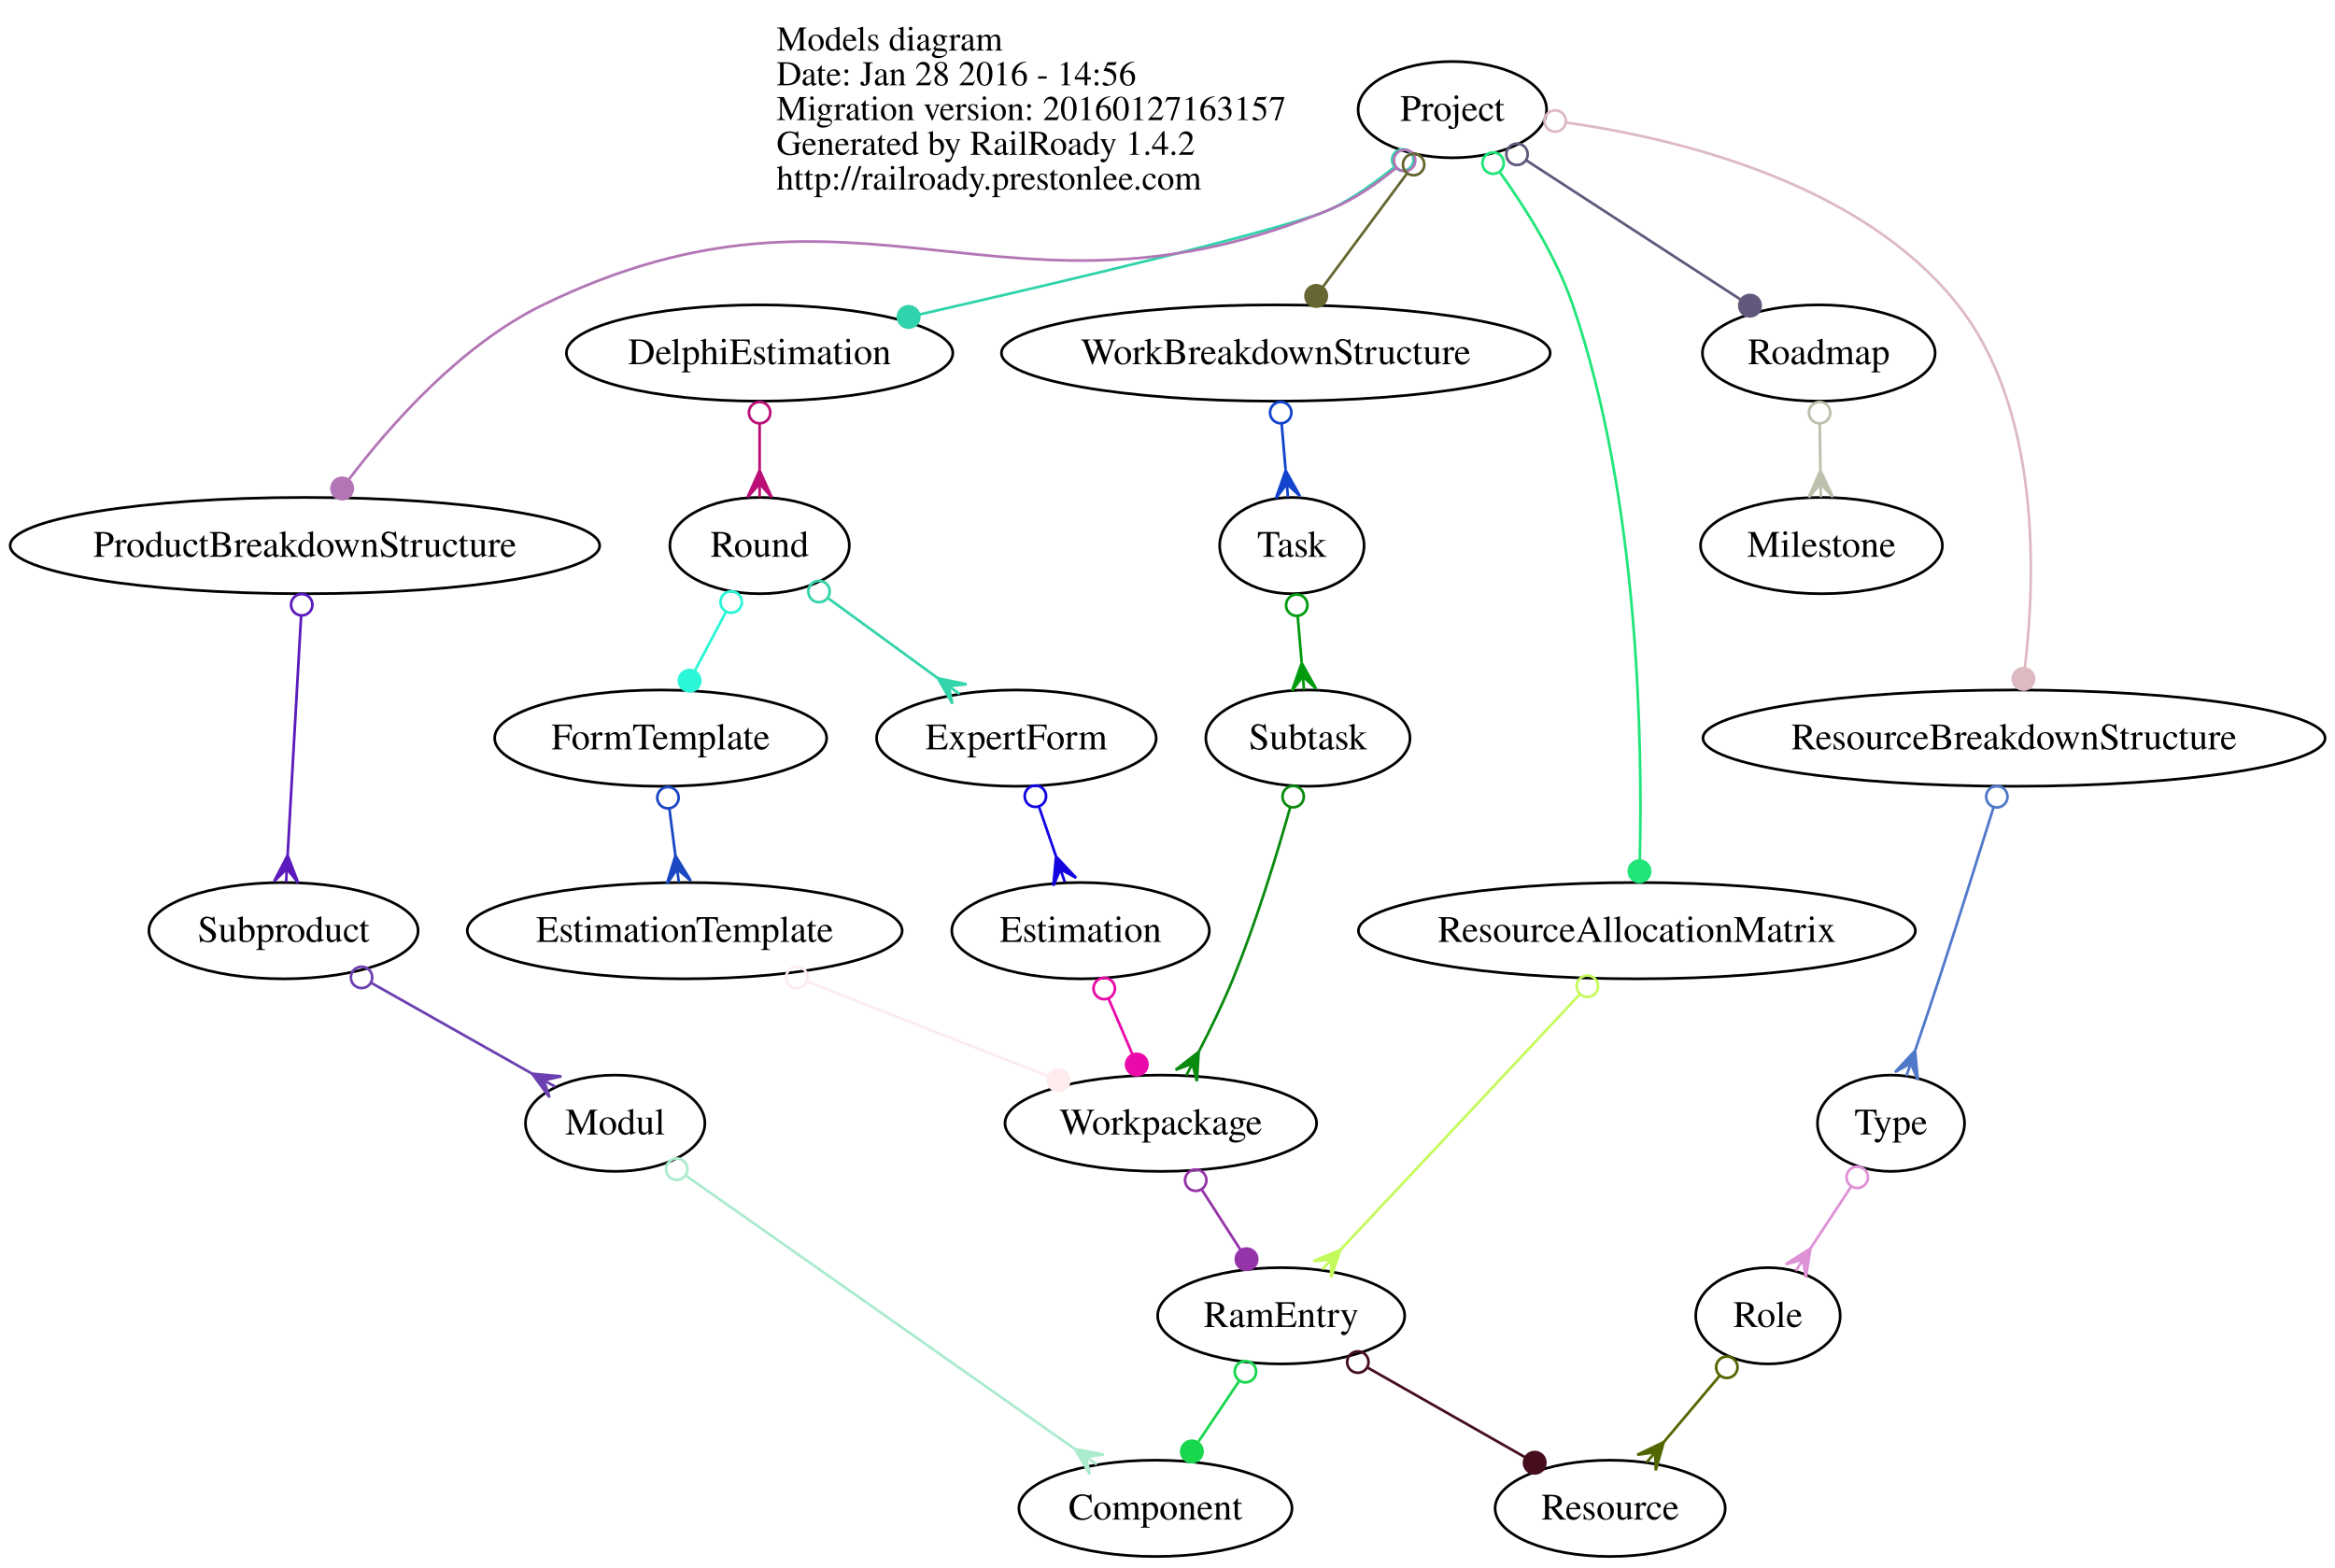
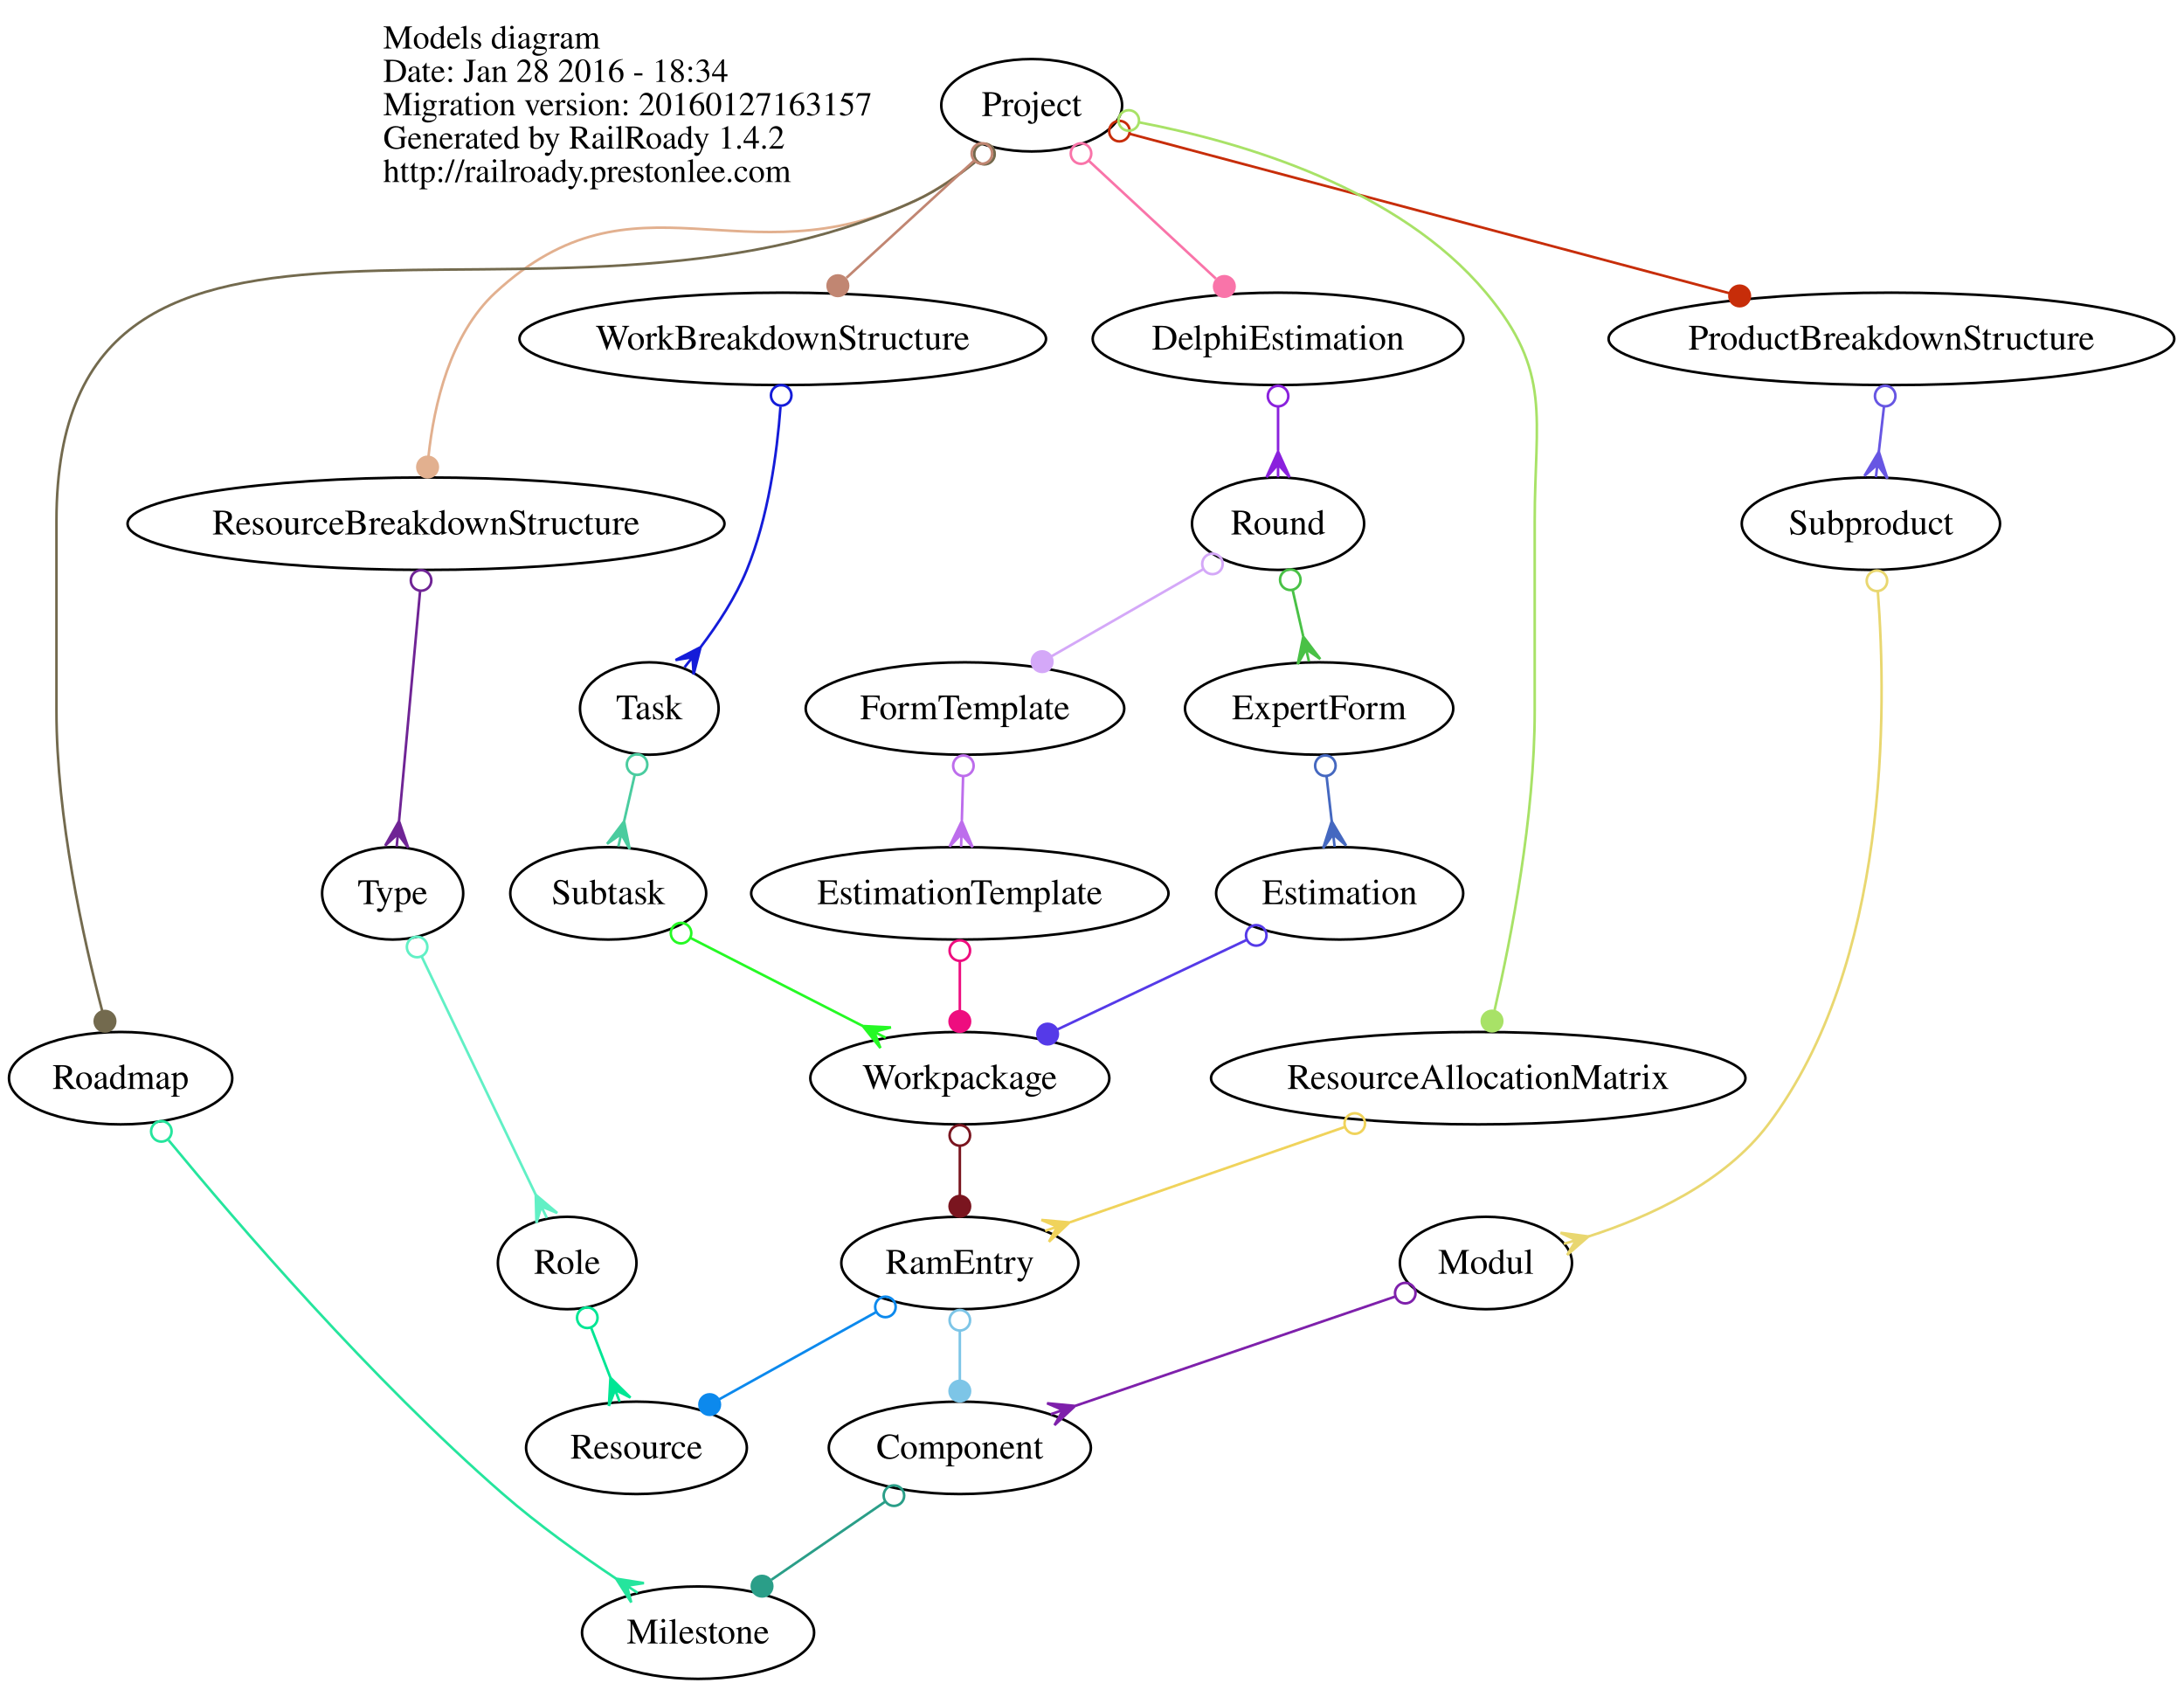
- <svg xmlns="http://www.w3.org/2000/svg" width="873pt" height="586pt" viewBox="0.00 0.00 873.00 586.00">
-   <g id="graph0" class="graph" transform="scale(1 1) rotate(0) translate(4 582)">
-     <polygon fill="none" stroke="none" points="-4,4 -4,-582 869,-582 869,4 -4,4" />
+ <svg xmlns="http://www.w3.org/2000/svg" width="851pt" height="658pt" viewBox="0.00 0.00 851.00 658.00">
+   <g id="graph0" class="graph" transform="scale(1 1) rotate(0) translate(4 654)">
+     <polygon fill="none" stroke="none" points="-4,4 -4,-654 847,-654 847,4 -4,4" />
    <g id="node1" class="node">
-       <text text-anchor="start" x="286.312" y="-563.1" font-family="Times,serif" font-size="13.00">Models diagram</text>
-       <text text-anchor="start" x="286.312" y="-550.1" font-family="Times,serif" font-size="13.00">Date: Jan 28 2016 - 14:56</text>
-       <text text-anchor="start" x="286.312" y="-537.1" font-family="Times,serif" font-size="13.00">Migration version: 20160127163157</text>
-       <text text-anchor="start" x="286.312" y="-524.1" font-family="Times,serif" font-size="13.00">Generated by RailRoady 1.4.2</text>
-       <text text-anchor="start" x="286.312" y="-511.1" font-family="Times,serif" font-size="13.00">http://railroady.prestonlee.com</text>
+       <text text-anchor="start" x="145.312" y="-635.1" font-family="Times,serif" font-size="13.00">Models diagram</text>
+       <text text-anchor="start" x="145.312" y="-622.1" font-family="Times,serif" font-size="13.00">Date: Jan 28 2016 - 18:34</text>
+       <text text-anchor="start" x="145.312" y="-609.1" font-family="Times,serif" font-size="13.00">Migration version: 20160127163157</text>
+       <text text-anchor="start" x="145.312" y="-596.1" font-family="Times,serif" font-size="13.00">Generated by RailRoady 1.4.2</text>
+       <text text-anchor="start" x="145.312" y="-583.1" font-family="Times,serif" font-size="13.00">http://railroady.prestonlee.com</text>
    </g>
    <g id="node2" class="node">
-       <ellipse fill="none" stroke="black" cx="428" cy="-18" rx="51.063" ry="18" />
-       <text text-anchor="middle" x="428" y="-13.8" font-family="Times,serif" font-size="14.00">Component</text>
+       <ellipse fill="none" stroke="black" cx="370" cy="-90" rx="51.063" ry="18" />
+       <text text-anchor="middle" x="370" y="-85.8" font-family="Times,serif" font-size="14.00">Component</text>
+     </g>
+     <g id="node8" class="node">
+       <ellipse fill="none" stroke="black" cx="268" cy="-18" rx="45.215" ry="18" />
+       <text text-anchor="middle" x="268" y="-13.8" font-family="Times,serif" font-size="14.00">Milestone</text>
+     </g>
+     <g id="edge1" class="edge">
+       <path fill="none" stroke="#2a9e88" d="M340.873,-69.011C326.977,-59.475 310.409,-48.104 296.583,-38.616" />
+       <ellipse fill="none" stroke="#2a9e88" cx="344.318" cy="-71.375" rx="4" ry="4" />
+       <ellipse fill="#2a9e88" stroke="#2a9e88" cx="292.931" cy="-36.109" rx="4" ry="4" />
    </g>
    <g id="node3" class="node">
-       <ellipse fill="none" stroke="black" cx="280" cy="-450" rx="72.242" ry="18" />
-       <text text-anchor="middle" x="280" y="-445.8" font-family="Times,serif" font-size="14.00">DelphiEstimation</text>
+       <ellipse fill="none" stroke="black" cx="494" cy="-522" rx="72.242" ry="18" />
+       <text text-anchor="middle" x="494" y="-517.8" font-family="Times,serif" font-size="14.00">DelphiEstimation</text>
    </g>
    <g id="node18" class="node">
-       <ellipse fill="none" stroke="black" cx="280" cy="-378" rx="33.538" ry="18" />
-       <text text-anchor="middle" x="280" y="-373.8" font-family="Times,serif" font-size="14.00">Round</text>
-     </g>
-     <g id="edge1" class="edge">
-       <path fill="none" stroke="#bb0f77" d="M280,-423.64C280,-418.063 280,-412.132 280,-406.476" />
-       <ellipse fill="none" stroke="#bb0f77" cx="280" cy="-427.697" rx="4" ry="4" />
-       <polygon fill="#bb0f77" stroke="#bb0f77" points="280,-406.104 284.5,-396.104 280,-401.104 280,-396.104 280,-396.104 280,-396.104 280,-401.104 275.5,-396.104 280,-406.104 280,-406.104" />
+       <ellipse fill="none" stroke="black" cx="494" cy="-450" rx="33.538" ry="18" />
+       <text text-anchor="middle" x="494" y="-445.8" font-family="Times,serif" font-size="14.00">Round</text>
+     </g>
+     <g id="edge2" class="edge">
+       <path fill="none" stroke="#8a21dd" d="M494,-495.64C494,-490.063 494,-484.132 494,-478.476" />
+       <ellipse fill="none" stroke="#8a21dd" cx="494" cy="-499.697" rx="4" ry="4" />
+       <polygon fill="#8a21dd" stroke="#8a21dd" points="494,-478.104 498.5,-468.104 494,-473.104 494,-468.104 494,-468.104 494,-468.104 494,-473.104 489.5,-468.104 494,-478.104 494,-478.104" />
    </g>
    <g id="node4" class="node">
-       <ellipse fill="none" stroke="black" cx="400" cy="-234" rx="48.139" ry="18" />
-       <text text-anchor="middle" x="400" y="-229.8" font-family="Times,serif" font-size="14.00">Estimation</text>
+       <ellipse fill="none" stroke="black" cx="518" cy="-306" rx="48.139" ry="18" />
+       <text text-anchor="middle" x="518" y="-301.8" font-family="Times,serif" font-size="14.00">Estimation</text>
    </g>
    <g id="node24" class="node">
-       <ellipse fill="none" stroke="black" cx="430" cy="-162" rx="58.256" ry="18" />
-       <text text-anchor="middle" x="430" y="-157.8" font-family="Times,serif" font-size="14.00">Workpackage</text>
-     </g>
-     <g id="edge2" class="edge">
-       <path fill="none" stroke="#e90aa9" d="M410.48,-208.548C413.352,-201.846 416.468,-194.575 419.35,-187.851" />
-       <ellipse fill="none" stroke="#e90aa9" cx="408.838" cy="-212.378" rx="4" ry="4" />
-       <ellipse fill="#e90aa9" stroke="#e90aa9" cx="421.021" cy="-183.952" rx="4" ry="4" />
+       <ellipse fill="none" stroke="black" cx="370" cy="-234" rx="58.256" ry="18" />
+       <text text-anchor="middle" x="370" y="-229.8" font-family="Times,serif" font-size="14.00">Workpackage</text>
+     </g>
+     <g id="edge3" class="edge">
+       <path fill="none" stroke="#553ae8" d="M481.658,-287.811C459.303,-277.238 430.698,-263.708 408.037,-252.991" />
+       <ellipse fill="none" stroke="#553ae8" cx="485.497" cy="-289.627" rx="4" ry="4" />
+       <ellipse fill="#553ae8" stroke="#553ae8" cx="404.214" cy="-251.182" rx="4" ry="4" />
    </g>
    <g id="node5" class="node">
-       <ellipse fill="none" stroke="black" cx="252" cy="-234" rx="81.3" ry="18" />
-       <text text-anchor="middle" x="252" y="-229.8" font-family="Times,serif" font-size="14.00">EstimationTemplate</text>
-     </g>
-     <g id="edge3" class="edge">
-       <path fill="none" stroke="#fdeced" d="M297.73,-215.016C325.472,-204.107 360.627,-190.281 387.721,-179.627" />
-       <ellipse fill="none" stroke="#fdeced" cx="293.908" cy="-216.519" rx="4" ry="4" />
-       <ellipse fill="#fdeced" stroke="#fdeced" cx="391.771" cy="-178.034" rx="4" ry="4" />
+       <ellipse fill="none" stroke="black" cx="370" cy="-306" rx="81.3" ry="18" />
+       <text text-anchor="middle" x="370" y="-301.8" font-family="Times,serif" font-size="14.00">EstimationTemplate</text>
+     </g>
+     <g id="edge4" class="edge">
+       <path fill="none" stroke="#ee0d7f" d="M370,-279.64C370,-273.348 370,-266.605 370,-260.316" />
+       <ellipse fill="none" stroke="#ee0d7f" cx="370" cy="-283.697" rx="4" ry="4" />
+       <ellipse fill="#ee0d7f" stroke="#ee0d7f" cx="370" cy="-256.104" rx="4" ry="4" />
    </g>
    <g id="node6" class="node">
-       <ellipse fill="none" stroke="black" cx="376" cy="-306" rx="52.266" ry="18" />
-       <text text-anchor="middle" x="376" y="-301.8" font-family="Times,serif" font-size="14.00">ExpertForm</text>
-     </g>
-     <g id="edge4" class="edge">
-       <path fill="none" stroke="#1205df" d="M384.48,-280.267C386.512,-274.34 388.692,-267.981 390.757,-261.959" />
-       <ellipse fill="none" stroke="#1205df" cx="383.107" cy="-284.271" rx="4" ry="4" />
-       <polygon fill="#1205df" stroke="#1205df" points="390.834,-261.735 398.334,-253.735 392.455,-257.005 394.077,-252.275 394.077,-252.275 394.077,-252.275 392.455,-257.005 389.82,-250.816 390.834,-261.735 390.834,-261.735" />
+       <ellipse fill="none" stroke="black" cx="510" cy="-378" rx="52.266" ry="18" />
+       <text text-anchor="middle" x="510" y="-373.8" font-family="Times,serif" font-size="14.00">ExpertForm</text>
+     </g>
+     <g id="edge5" class="edge">
+       <path fill="none" stroke="#4568c0" d="M512.898,-351.64C513.552,-345.92 514.248,-339.828 514.91,-334.042" />
+       <ellipse fill="none" stroke="#4568c0" cx="512.432" cy="-355.722" rx="4" ry="4" />
+       <polygon fill="#4568c0" stroke="#4568c0" points="514.91,-334.04 520.516,-324.615 515.477,-329.072 516.045,-324.104 516.045,-324.104 516.045,-324.104 515.477,-329.072 511.574,-323.593 514.91,-334.04 514.91,-334.04" />
    </g>
    <g id="node7" class="node">
-       <ellipse fill="none" stroke="black" cx="243" cy="-306" rx="62.067" ry="18" />
-       <text text-anchor="middle" x="243" y="-301.8" font-family="Times,serif" font-size="14.00">FormTemplate</text>
-     </g>
-     <g id="edge5" class="edge">
-       <path fill="none" stroke="#1b48c2" d="M246.261,-279.64C246.996,-273.92 247.779,-267.828 248.523,-262.042" />
-       <ellipse fill="none" stroke="#1b48c2" cx="245.735" cy="-283.729" rx="4" ry="4" />
-       <polygon fill="#1b48c2" stroke="#1b48c2" points="248.526,-262.023 254.264,-252.678 249.163,-257.064 249.801,-252.104 249.801,-252.104 249.801,-252.104 249.163,-257.064 245.338,-251.53 248.526,-262.023 248.526,-262.023" />
-     </g>
-     <g id="node8" class="node">
-       <ellipse fill="none" stroke="black" cx="677" cy="-378" rx="45.215" ry="18" />
-       <text text-anchor="middle" x="677" y="-373.8" font-family="Times,serif" font-size="14.00">Milestone</text>
+       <ellipse fill="none" stroke="black" cx="372" cy="-378" rx="62.067" ry="18" />
+       <text text-anchor="middle" x="372" y="-373.8" font-family="Times,serif" font-size="14.00">FormTemplate</text>
+     </g>
+     <g id="edge6" class="edge">
+       <path fill="none" stroke="#bd6dec" d="M371.275,-351.64C371.116,-346.063 370.947,-340.132 370.785,-334.476" />
+       <ellipse fill="none" stroke="#bd6dec" cx="371.391" cy="-355.698" rx="4" ry="4" />
+       <polygon fill="#bd6dec" stroke="#bd6dec" points="370.774,-334.1 374.987,-323.976 370.632,-329.102 370.489,-324.104 370.489,-324.104 370.489,-324.104 370.632,-329.102 365.991,-324.233 370.774,-334.1 370.774,-334.1" />
    </g>
    <g id="node9" class="node">
-       <ellipse fill="none" stroke="black" cx="226" cy="-162" rx="33.538" ry="18" />
-       <text text-anchor="middle" x="226" y="-157.8" font-family="Times,serif" font-size="14.00">Modul</text>
-     </g>
-     <g id="edge6" class="edge">
-       <path fill="none" stroke="#abebce" d="M252.346,-142.479C289.756,-116.181 358.103,-68.136 397.608,-40.365" />
-       <ellipse fill="none" stroke="#abebce" cx="249.009" cy="-144.826" rx="4" ry="4" />
-       <polygon fill="#abebce" stroke="#abebce" points="397.87,-40.181 408.639,-38.111 401.96,-37.305 406.051,-34.43 406.051,-34.43 406.051,-34.43 401.96,-37.305 403.463,-30.748 397.87,-40.181 397.87,-40.181" />
+       <ellipse fill="none" stroke="black" cx="575" cy="-162" rx="33.538" ry="18" />
+       <text text-anchor="middle" x="575" y="-157.8" font-family="Times,serif" font-size="14.00">Modul</text>
+     </g>
+     <g id="edge7" class="edge">
+       <path fill="none" stroke="#7e20ab" d="M539.68,-148.939C505.201,-137.166 452.598,-119.204 415.109,-106.403" />
+       <ellipse fill="none" stroke="#7e20ab" cx="543.567" cy="-150.267" rx="4" ry="4" />
+       <polygon fill="#7e20ab" stroke="#7e20ab" points="414.909,-106.335 406.899,-98.845 410.177,-104.719 405.445,-103.103 405.445,-103.103 405.445,-103.103 410.177,-104.719 403.991,-107.362 414.909,-106.335 414.909,-106.335" />
    </g>
    <g id="node10" class="node">
-       <ellipse fill="none" stroke="black" cx="110" cy="-378" rx="110.202" ry="18" />
-       <text text-anchor="middle" x="110" y="-373.8" font-family="Times,serif" font-size="14.00">ProductBreakdownStructure</text>
+       <ellipse fill="none" stroke="black" cx="733" cy="-522" rx="110.202" ry="18" />
+       <text text-anchor="middle" x="733" y="-517.8" font-family="Times,serif" font-size="14.00">ProductBreakdownStructure</text>
    </g>
    <g id="node19" class="node">
-       <ellipse fill="none" stroke="black" cx="102" cy="-234" rx="50.325" ry="18" />
-       <text text-anchor="middle" x="102" y="-229.8" font-family="Times,serif" font-size="14.00">Subproduct</text>
-     </g>
-     <g id="edge7" class="edge">
-       <path fill="none" stroke="#5b1abc" d="M108.567,-351.558C107.152,-326.444 104.995,-288.164 103.543,-262.393" />
-       <ellipse fill="none" stroke="#5b1abc" cx="108.81" cy="-355.878" rx="4" ry="4" />
-       <polygon fill="#5b1abc" stroke="#5b1abc" points="103.531,-262.173 107.461,-251.936 103.25,-257.181 102.968,-252.189 102.968,-252.189 102.968,-252.189 103.25,-257.181 98.475,-252.442 103.531,-262.173 103.531,-262.173" />
+       <ellipse fill="none" stroke="black" cx="725" cy="-450" rx="50.325" ry="18" />
+       <text text-anchor="middle" x="725" y="-445.8" font-family="Times,serif" font-size="14.00">Subproduct</text>
+     </g>
+     <g id="edge8" class="edge">
+       <path fill="none" stroke="#6756e3" d="M730.102,-495.64C729.448,-489.92 728.752,-483.828 728.09,-478.042" />
+       <ellipse fill="none" stroke="#6756e3" cx="730.568" cy="-499.722" rx="4" ry="4" />
+       <polygon fill="#6756e3" stroke="#6756e3" points="728.09,-478.04 731.426,-467.593 727.523,-473.072 726.955,-468.104 726.955,-468.104 726.955,-468.104 727.523,-473.072 722.484,-468.615 728.09,-478.04 728.09,-478.04" />
    </g>
    <g id="node11" class="node">
-       <ellipse fill="none" stroke="black" cx="539" cy="-541" rx="35.234" ry="18" />
-       <text text-anchor="middle" x="539" y="-536.8" font-family="Times,serif" font-size="14.00">Project</text>
+       <ellipse fill="none" stroke="black" cx="398" cy="-613" rx="35.234" ry="18" />
+       <text text-anchor="middle" x="398" y="-608.8" font-family="Times,serif" font-size="14.00">Project</text>
+     </g>
+     <g id="edge13" class="edge">
+       <path fill="none" stroke="#f974a9" d="M420.227,-591.394C435.052,-577.65 454.539,-559.583 469.762,-545.47" />
+       <ellipse fill="none" stroke="#f974a9" cx="417.218" cy="-594.183" rx="4" ry="4" />
+       <ellipse fill="#f974a9" stroke="#f974a9" cx="473.066" cy="-542.407" rx="4" ry="4" />
+     </g>
+     <g id="edge10" class="edge">
+       <path fill="none" stroke="#c72d09" d="M436.302,-601.824C493.324,-586.675 601.186,-558.019 669.954,-539.75" />
+       <ellipse fill="none" stroke="#c72d09" cx="432.186" cy="-602.918" rx="4" ry="4" />
+       <ellipse fill="#c72d09" stroke="#c72d09" cx="673.86" cy="-538.712" rx="4" ry="4" />
+     </g>
+     <g id="node14" class="node">
+       <ellipse fill="none" stroke="black" cx="572" cy="-234" rx="104.115" ry="18" />
+       <text text-anchor="middle" x="572" y="-229.8" font-family="Times,serif" font-size="14.00">ResourceAllocationMatrix</text>
+     </g>
+     <g id="edge14" class="edge">
+       <path fill="none" stroke="#a8e267" d="M439.997,-606.312C480.664,-598.529 541.016,-580.562 575,-540 600.976,-508.997 594,-491.447 594,-451 594,-451 594,-451 594,-377 594,-335.853 584.868,-288.782 578.371,-260.501" />
+       <ellipse fill="none" stroke="#a8e267" cx="435.823" cy="-607.067" rx="4" ry="4" />
+       <ellipse fill="#a8e267" stroke="#a8e267" cx="577.369" cy="-256.248" rx="4" ry="4" />
+     </g>
+     <g id="node15" class="node">
+       <ellipse fill="none" stroke="black" cx="162" cy="-450" rx="116.291" ry="18" />
+       <text text-anchor="middle" x="162" y="-445.8" font-family="Times,serif" font-size="14.00">ResourceBreakdownStructure</text>
+     </g>
+     <g id="edge11" class="edge">
+       <path fill="none" stroke="#e2b08f" d="M376.456,-591.465C369.432,-585.715 361.295,-579.96 353,-576 285.657,-543.85 243.796,-590.657 189,-540 171.363,-523.696 165.107,-496.29 162.96,-476.189" />
+       <ellipse fill="none" stroke="#e2b08f" cx="379.528" cy="-594.093" rx="4" ry="4" />
+       <ellipse fill="#e2b08f" stroke="#e2b08f" cx="162.609" cy="-472.061" rx="4" ry="4" />
+     </g>
+     <g id="node16" class="node">
+       <ellipse fill="none" stroke="black" cx="43" cy="-234" rx="43.499" ry="18" />
+       <text text-anchor="middle" x="43" y="-229.8" font-family="Times,serif" font-size="14.00">Roadmap</text>
    </g>
    <g id="edge12" class="edge">
-       <path fill="none" stroke="#30d3ab" d="M517.39,-519.602C510.364,-513.856 502.242,-508.071 494,-504 480.111,-497.14 398.212,-477.762 339.872,-464.441" />
-       <ellipse fill="none" stroke="#30d3ab" cx="520.463" cy="-522.221" rx="4" ry="4" />
-       <ellipse fill="#30d3ab" stroke="#30d3ab" cx="335.705" cy="-463.492" rx="4" ry="4" />
+       <path fill="none" stroke="#736a4e" d="M376.519,-591.333C369.497,-585.576 361.346,-579.852 353,-576 208.714,-509.397 18,-609.916 18,-451 18,-451 18,-451 18,-377 18,-335.535 28.467,-288.277 35.856,-260.084" />
+       <ellipse fill="none" stroke="#736a4e" cx="379.588" cy="-593.969" rx="4" ry="4" />
+       <ellipse fill="#736a4e" stroke="#736a4e" cx="36.904" cy="-256.179" rx="4" ry="4" />
+     </g>
+     <g id="node23" class="node">
+       <ellipse fill="none" stroke="black" cx="301" cy="-522" rx="102.582" ry="18" />
+       <text text-anchor="middle" x="301" y="-517.8" font-family="Times,serif" font-size="14.00">WorkBreakdownStructure</text>
    </g>
    <g id="edge9" class="edge">
-       <path fill="none" stroke="#b275b6" d="M518.026,-519.265C510.933,-513.394 502.614,-507.623 494,-504 372.245,-452.797 317.738,-525.858 199,-468 168.513,-453.144 142.28,-423.589 126.348,-402.618" />
-       <ellipse fill="none" stroke="#b275b6" cx="521.154" cy="-521.994" rx="4" ry="4" />
-       <ellipse fill="#b275b6" stroke="#b275b6" cx="123.928" cy="-399.354" rx="4" ry="4" />
-     </g>
-     <g id="node14" class="node">
-       <ellipse fill="none" stroke="black" cx="608" cy="-234" rx="104.115" ry="18" />
-       <text text-anchor="middle" x="608" y="-229.8" font-family="Times,serif" font-size="14.00">ResourceAllocationMatrix</text>
-     </g>
-     <g id="edge13" class="edge">
-       <path fill="none" stroke="#20e578" d="M556.773,-517.57C566.522,-504.011 577.847,-485.928 584,-468 608.814,-395.702 610.128,-303.957 609.073,-260.301" />
-       <ellipse fill="none" stroke="#20e578" cx="554.232" cy="-521.007" rx="4" ry="4" />
-       <ellipse fill="#20e578" stroke="#20e578" cx="608.954" cy="-256.23" rx="4" ry="4" />
-     </g>
-     <g id="node15" class="node">
-       <ellipse fill="none" stroke="black" cx="749" cy="-306" rx="116.291" ry="18" />
-       <text text-anchor="middle" x="749" y="-301.8" font-family="Times,serif" font-size="14.00">ResourceBreakdownStructure</text>
-     </g>
-     <g id="edge10" class="edge">
-       <path fill="none" stroke="#ddbac1" d="M581.67,-536.183C625.615,-529.828 692.538,-512.922 728,-468 758.915,-428.839 757.119,-366.865 753.067,-332.345" />
-       <ellipse fill="none" stroke="#ddbac1" cx="577.438" cy="-536.752" rx="4" ry="4" />
-       <ellipse fill="#ddbac1" stroke="#ddbac1" cx="752.522" cy="-328.158" rx="4" ry="4" />
-     </g>
-     <g id="node16" class="node">
-       <ellipse fill="none" stroke="black" cx="676" cy="-450" rx="43.499" ry="18" />
-       <text text-anchor="middle" x="676" y="-445.8" font-family="Times,serif" font-size="14.00">Roadmap</text>
-     </g>
-     <g id="edge11" class="edge">
-       <path fill="none" stroke="#61587b" d="M566.691,-522.011C589.996,-506.871 623.219,-485.288 646.91,-469.898" />
-       <ellipse fill="none" stroke="#61587b" cx="563.162" cy="-524.304" rx="4" ry="4" />
-       <ellipse fill="#61587b" stroke="#61587b" cx="650.274" cy="-467.712" rx="4" ry="4" />
-     </g>
-     <g id="node23" class="node">
-       <ellipse fill="none" stroke="black" cx="473" cy="-450" rx="102.582" ry="18" />
-       <text text-anchor="middle" x="473" y="-445.8" font-family="Times,serif" font-size="14.00">WorkBreakdownStructure</text>
-     </g>
-     <g id="edge8" class="edge">
-       <path fill="none" stroke="#666632" d="M521.952,-517.011C512.31,-504.009 500.276,-487.781 490.553,-474.67" />
-       <ellipse fill="none" stroke="#666632" cx="524.512" cy="-520.463" rx="4" ry="4" />
-       <ellipse fill="#666632" stroke="#666632" cx="488.086" cy="-471.343" rx="4" ry="4" />
+       <path fill="none" stroke="#c18672" d="M375.581,-591.43C360.703,-577.779 341.166,-559.853 325.82,-545.773" />
+       <ellipse fill="none" stroke="#c18672" cx="378.598" cy="-594.198" rx="4" ry="4" />
+       <ellipse fill="#c18672" stroke="#c18672" cx="322.473" cy="-542.702" rx="4" ry="4" />
    </g>
    <g id="node12" class="node">
-       <ellipse fill="none" stroke="black" cx="475" cy="-90" rx="46.185" ry="18" />
-       <text text-anchor="middle" x="475" y="-85.8" font-family="Times,serif" font-size="14.00">RamEntry</text>
+       <ellipse fill="none" stroke="black" cx="370" cy="-162" rx="46.185" ry="18" />
+       <text text-anchor="middle" x="370" y="-157.8" font-family="Times,serif" font-size="14.00">RamEntry</text>
+     </g>
+     <g id="edge16" class="edge">
+       <path fill="none" stroke="#7dc5e7" d="M370,-135.64C370,-129.348 370,-122.605 370,-116.316" />
+       <ellipse fill="none" stroke="#7dc5e7" cx="370" cy="-139.697" rx="4" ry="4" />
+       <ellipse fill="#7dc5e7" stroke="#7dc5e7" cx="370" cy="-112.104" rx="4" ry="4" />
+     </g>
+     <g id="node13" class="node">
+       <ellipse fill="none" stroke="black" cx="244" cy="-90" rx="43.016" ry="18" />
+       <text text-anchor="middle" x="244" y="-85.8" font-family="Times,serif" font-size="14.00">Resource</text>
    </g>
    <g id="edge15" class="edge">
-       <path fill="none" stroke="#18d74e" d="M459.308,-65.629C454.419,-58.348 449.022,-50.309 444.105,-42.986" />
-       <ellipse fill="none" stroke="#18d74e" cx="461.632" cy="-69.09" rx="4" ry="4" />
-       <ellipse fill="#18d74e" stroke="#18d74e" cx="441.615" cy="-39.277" rx="4" ry="4" />
-     </g>
-     <g id="node13" class="node">
-       <ellipse fill="none" stroke="black" cx="598" cy="-18" rx="43.016" ry="18" />
-       <text text-anchor="middle" x="598" y="-13.8" font-family="Times,serif" font-size="14.00">Resource</text>
-     </g>
-     <g id="edge14" class="edge">
-       <path fill="none" stroke="#460e1d" d="M507.231,-70.657C525.46,-60.283 548.164,-47.362 566.304,-37.038" />
-       <ellipse fill="none" stroke="#460e1d" cx="503.664" cy="-72.687" rx="4" ry="4" />
-       <ellipse fill="#460e1d" stroke="#460e1d" cx="569.79" cy="-35.055" rx="4" ry="4" />
-     </g>
-     <g id="edge16" class="edge">
-       <path fill="none" stroke="#c5fa5c" d="M586.44,-209.981C561.905,-183.786 522.033,-141.215 497.225,-114.729" />
-       <ellipse fill="none" stroke="#c5fa5c" cx="589.486" cy="-213.234" rx="4" ry="4" />
-       <polygon fill="#c5fa5c" stroke="#c5fa5c" points="497.184,-114.685 493.632,-104.31 493.766,-111.036 490.348,-107.387 490.348,-107.387 490.348,-107.387 493.766,-111.036 487.064,-110.463 497.184,-114.685 497.184,-114.685" />
+       <path fill="none" stroke="#0c89ed" d="M337.242,-142.801C318.437,-132.354 294.918,-119.288 276.205,-108.892" />
+       <ellipse fill="none" stroke="#0c89ed" cx="341.005" cy="-144.892" rx="4" ry="4" />
+       <ellipse fill="#0c89ed" stroke="#0c89ed" cx="272.527" cy="-106.848" rx="4" ry="4" />
+     </g>
+     <g id="edge17" class="edge">
+       <path fill="none" stroke="#f0d35b" d="M520.003,-214.981C486.805,-203.477 444.283,-188.742 412.995,-177.899" />
+       <ellipse fill="none" stroke="#f0d35b" cx="523.891" cy="-216.328" rx="4" ry="4" />
+       <polygon fill="#f0d35b" stroke="#f0d35b" points="412.707,-177.799 404.732,-170.273 407.982,-176.162 403.258,-174.525 403.258,-174.525 403.258,-174.525 407.982,-176.162 401.785,-178.777 412.707,-177.799 412.707,-177.799" />
    </g>
    <g id="node22" class="node">
-       <ellipse fill="none" stroke="black" cx="703" cy="-162" rx="27.489" ry="18" />
-       <text text-anchor="middle" x="703" y="-157.8" font-family="Times,serif" font-size="14.00">Type</text>
-     </g>
-     <g id="edge17" class="edge">
-       <path fill="none" stroke="#5079ca" d="M741.363,-280.201C735.816,-262.321 728.074,-237.628 721,-216 718.134,-207.237 714.92,-197.69 712.01,-189.143" />
-       <ellipse fill="none" stroke="#5079ca" cx="742.564" cy="-284.08" rx="4" ry="4" />
-       <polygon fill="#5079ca" stroke="#5079ca" points="712.008,-189.139 713.029,-178.221 710.39,-184.408 708.772,-179.677 708.772,-179.677 708.772,-179.677 710.39,-184.408 704.514,-181.133 712.008,-189.139 712.008,-189.139" />
+       <ellipse fill="none" stroke="black" cx="149" cy="-306" rx="27.489" ry="18" />
+       <text text-anchor="middle" x="149" y="-301.8" font-family="Times,serif" font-size="14.00">Type</text>
    </g>
    <g id="edge18" class="edge">
-       <path fill="none" stroke="#bebfac" d="M676.362,-423.64C676.442,-418.063 676.527,-412.132 676.607,-406.476" />
-       <ellipse fill="none" stroke="#bebfac" cx="676.304" cy="-427.697" rx="4" ry="4" />
-       <polygon fill="#bebfac" stroke="#bebfac" points="676.613,-406.103 681.255,-396.169 676.684,-401.104 676.756,-396.104 676.756,-396.104 676.756,-396.104 676.684,-401.104 672.256,-396.04 676.613,-406.103 676.613,-406.103" />
+       <path fill="none" stroke="#6f2495" d="M159.671,-423.558C157.372,-398.444 153.867,-360.164 151.508,-334.393" />
+       <ellipse fill="none" stroke="#6f2495" cx="160.067" cy="-427.888" rx="4" ry="4" />
+       <polygon fill="#6f2495" stroke="#6f2495" points="151.485,-334.148 155.055,-323.779 151.03,-329.168 150.574,-324.189 150.574,-324.189 150.574,-324.189 151.03,-329.168 146.092,-324.6 151.485,-334.148 151.485,-334.148" />
+     </g>
+     <g id="edge19" class="edge">
+       <path fill="none" stroke="#25e59d" d="M61.687,-209.843C88.628,-177.183 140.789,-116.602 192,-72 205.662,-60.102 222.012,-48.414 236.042,-39.055" />
+       <ellipse fill="none" stroke="#25e59d" cx="58.867" cy="-213.28" rx="4" ry="4" />
+       <polygon fill="#25e59d" stroke="#25e59d" points="236.073,-39.035 246.902,-37.31 240.253,-36.291 244.433,-33.548 244.433,-33.548 244.433,-33.548 240.253,-36.291 241.963,-29.786 236.073,-39.035 236.073,-39.035" />
    </g>
    <g id="node17" class="node">
-       <ellipse fill="none" stroke="black" cx="657" cy="-90" rx="27" ry="18" />
-       <text text-anchor="middle" x="657" y="-85.8" font-family="Times,serif" font-size="14.00">Role</text>
-     </g>
-     <g id="edge19" class="edge">
-       <path fill="none" stroke="#526700" d="M638.956,-67.592C632.35,-59.754 624.835,-50.838 618.063,-42.803" />
-       <ellipse fill="none" stroke="#526700" cx="641.62" cy="-70.752" rx="4" ry="4" />
-       <polygon fill="#526700" stroke="#526700" points="618.043,-42.78 615.039,-32.233 614.821,-38.957 611.598,-35.134 611.598,-35.134 611.598,-35.134 614.821,-38.957 608.157,-38.034 618.043,-42.78 618.043,-42.78" />
+       <ellipse fill="none" stroke="black" cx="217" cy="-162" rx="27" ry="18" />
+       <text text-anchor="middle" x="217" y="-157.8" font-family="Times,serif" font-size="14.00">Role</text>
    </g>
    <g id="edge20" class="edge">
-       <path fill="none" stroke="#33d4ab" d="M305.704,-358.257C318.279,-349.088 333.478,-338.005 346.522,-328.494" />
-       <ellipse fill="none" stroke="#33d4ab" cx="302.199" cy="-360.814" rx="4" ry="4" />
-       <polygon fill="#33d4ab" stroke="#33d4ab" points="346.653,-328.399 357.385,-326.143 350.694,-325.453 354.734,-322.507 354.734,-322.507 354.734,-322.507 350.694,-325.453 352.082,-318.871 346.653,-328.399 346.653,-328.399" />
+       <path fill="none" stroke="#00e694" d="M226.343,-136.778C228.747,-130.544 231.347,-123.805 233.793,-117.463" />
+       <ellipse fill="none" stroke="#00e694" cx="224.838" cy="-140.679" rx="4" ry="4" />
+       <polygon fill="#00e694" stroke="#00e694" points="233.861,-117.286 241.658,-109.576 235.66,-112.621 237.46,-107.956 237.46,-107.956 237.46,-107.956 235.66,-112.621 233.261,-106.337 233.861,-117.286 233.861,-117.286" />
    </g>
    <g id="edge21" class="edge">
-       <path fill="none" stroke="#2bf6d7" d="M267.347,-353.062C263.632,-346.034 259.567,-338.343 255.84,-331.293" />
-       <ellipse fill="none" stroke="#2bf6d7" cx="269.362" cy="-356.875" rx="4" ry="4" />
-       <ellipse fill="#2bf6d7" stroke="#2bf6d7" cx="253.832" cy="-327.493" rx="4" ry="4" />
+       <path fill="none" stroke="#49c146" d="M499.717,-423.987C501.029,-418.249 502.429,-412.121 503.762,-406.293" />
+       <ellipse fill="none" stroke="#49c146" cx="498.764" cy="-428.156" rx="4" ry="4" />
+       <polygon fill="#49c146" stroke="#49c146" points="503.823,-406.024 510.438,-397.278 504.937,-401.15 506.051,-396.275 506.051,-396.275 506.051,-396.275 504.937,-401.15 501.664,-395.273 503.823,-406.024 503.823,-406.024" />
    </g>
    <g id="edge22" class="edge">
-       <path fill="none" stroke="#6c40b0" d="M134.804,-214.482C153.396,-203.986 176.527,-190.928 194.841,-180.59" />
-       <ellipse fill="none" stroke="#6c40b0" cx="131.176" cy="-216.53" rx="4" ry="4" />
-       <polygon fill="#6c40b0" stroke="#6c40b0" points="194.957,-180.524 205.878,-179.527 199.312,-178.066 203.666,-175.608 203.666,-175.608 203.666,-175.608 199.312,-178.066 201.453,-171.689 194.957,-180.524 194.957,-180.524" />
+       <path fill="none" stroke="#d4a8f8" d="M464.808,-432.25C447.042,-422.057 424.279,-408.996 405.743,-398.361" />
+       <ellipse fill="none" stroke="#d4a8f8" cx="468.437" cy="-434.333" rx="4" ry="4" />
+       <ellipse fill="#d4a8f8" stroke="#d4a8f8" cx="402.076" cy="-396.257" rx="4" ry="4" />
+     </g>
+     <g id="edge23" class="edge">
+       <path fill="none" stroke="#e9d770" d="M727.694,-423.748C731.227,-377.599 732.212,-278.635 685,-216 668.01,-193.46 638.935,-180.029 614.943,-172.329" />
+       <ellipse fill="none" stroke="#e9d770" cx="727.354" cy="-427.744" rx="4" ry="4" />
+       <polygon fill="#e9d770" stroke="#e9d770" points="614.941,-172.329 606.649,-165.153 610.151,-170.896 605.36,-169.464 605.36,-169.464 605.36,-169.464 610.151,-170.896 604.071,-173.775 614.941,-172.329 614.941,-172.329" />
    </g>
    <g id="node20" class="node">
-       <ellipse fill="none" stroke="black" cx="485" cy="-306" rx="38.171" ry="18" />
-       <text text-anchor="middle" x="485" y="-301.8" font-family="Times,serif" font-size="14.00">Subtask</text>
-     </g>
-     <g id="edge23" class="edge">
-       <path fill="none" stroke="#0a8a0f" d="M478.395,-280.19C473.295,-262.117 465.662,-237.194 457,-216 453.31,-206.971 448.667,-197.39 444.277,-188.893" />
-       <ellipse fill="none" stroke="#0a8a0f" cx="479.485" cy="-284.119" rx="4" ry="4" />
-       <polygon fill="#0a8a0f" stroke="#0a8a0f" points="444.169,-188.687 443.47,-177.744 441.831,-184.268 439.493,-179.848 439.493,-179.848 439.493,-179.848 441.831,-184.268 435.515,-181.952 444.169,-188.687 444.169,-188.687" />
+       <ellipse fill="none" stroke="black" cx="233" cy="-306" rx="38.171" ry="18" />
+       <text text-anchor="middle" x="233" y="-301.8" font-family="Times,serif" font-size="14.00">Subtask</text>
+     </g>
+     <g id="edge24" class="edge">
+       <path fill="none" stroke="#25f924" d="M264.992,-288.654C285.049,-278.405 311.007,-265.142 332.095,-254.367" />
+       <ellipse fill="none" stroke="#25f924" cx="261.372" cy="-290.504" rx="4" ry="4" />
+       <polygon fill="#25f924" stroke="#25f924" points="332.198,-254.315 343.15,-253.772 336.65,-252.04 341.103,-249.765 341.103,-249.765 341.103,-249.765 336.65,-252.04 339.055,-245.758 332.198,-254.315 332.198,-254.315" />
    </g>
    <g id="node21" class="node">
-       <ellipse fill="none" stroke="black" cx="479" cy="-378" rx="27" ry="18" />
-       <text text-anchor="middle" x="479" y="-373.8" font-family="Times,serif" font-size="14.00">Task</text>
-     </g>
-     <g id="edge24" class="edge">
-       <path fill="none" stroke="#029b0f" d="M481.174,-351.64C481.652,-346.063 482.16,-340.132 482.645,-334.476" />
-       <ellipse fill="none" stroke="#029b0f" cx="480.825" cy="-355.711" rx="4" ry="4" />
-       <polygon fill="#029b0f" stroke="#029b0f" points="482.68,-334.068 488.017,-324.489 483.107,-329.086 483.534,-324.104 483.534,-324.104 483.534,-324.104 483.107,-329.086 479.05,-323.72 482.68,-334.068 482.68,-334.068" />
+       <ellipse fill="none" stroke="black" cx="249" cy="-378" rx="27" ry="18" />
+       <text text-anchor="middle" x="249" y="-373.8" font-family="Times,serif" font-size="14.00">Task</text>
    </g>
    <g id="edge25" class="edge">
-       <path fill="none" stroke="#de91d7" d="M688.088,-138.308C683.231,-130.917 677.823,-122.687 672.897,-115.19" />
-       <ellipse fill="none" stroke="#de91d7" cx="690.365" cy="-141.773" rx="4" ry="4" />
-       <polygon fill="#de91d7" stroke="#de91d7" points="672.889,-115.178 671.157,-104.35 670.143,-111 667.397,-106.821 667.397,-106.821 667.397,-106.821 670.143,-111 663.636,-109.293 672.889,-115.178 672.889,-115.178" />
+       <path fill="none" stroke="#4acc9f" d="M243.283,-351.987C241.971,-346.249 240.571,-340.121 239.238,-334.293" />
+       <ellipse fill="none" stroke="#4acc9f" cx="244.236" cy="-356.156" rx="4" ry="4" />
+       <polygon fill="#4acc9f" stroke="#4acc9f" points="239.177,-334.024 241.336,-323.273 238.063,-329.15 236.949,-324.275 236.949,-324.275 236.949,-324.275 238.063,-329.15 232.562,-325.278 239.177,-334.024 239.177,-334.024" />
    </g>
    <g id="edge26" class="edge">
-       <path fill="none" stroke="#1244ce" d="M475.174,-423.64C475.652,-418.063 476.16,-412.132 476.645,-406.476" />
-       <ellipse fill="none" stroke="#1244ce" cx="474.825" cy="-427.711" rx="4" ry="4" />
-       <polygon fill="#1244ce" stroke="#1244ce" points="476.68,-406.068 482.017,-396.489 477.107,-401.086 477.534,-396.104 477.534,-396.104 477.534,-396.104 477.107,-401.086 473.05,-395.72 476.68,-406.068 476.68,-406.068" />
+       <path fill="none" stroke="#61f0c5" d="M160.261,-281.485C172.536,-255.851 192.113,-214.969 204.761,-188.557" />
+       <ellipse fill="none" stroke="#61f0c5" cx="158.528" cy="-285.103" rx="4" ry="4" />
+       <polygon fill="#61f0c5" stroke="#61f0c5" points="204.762,-188.556 213.14,-181.48 206.921,-184.046 209.081,-179.537 209.081,-179.537 209.081,-179.537 206.921,-184.046 205.022,-177.593 204.762,-188.556 204.762,-188.556" />
    </g>
    <g id="edge27" class="edge">
-       <path fill="none" stroke="#9533a8" d="M445.249,-137.28C449.918,-130.016 455.054,-122.027 459.725,-114.761" />
-       <ellipse fill="none" stroke="#9533a8" cx="443.056" cy="-140.69" rx="4" ry="4" />
-       <ellipse fill="#9533a8" stroke="#9533a8" cx="462.044" cy="-111.154" rx="4" ry="4" />
+       <path fill="none" stroke="#141cd9" d="M300.125,-495.586C298.759,-477.311 295.361,-452.397 287,-432 282.639,-421.362 275.759,-410.824 269.044,-401.981" />
+       <ellipse fill="none" stroke="#141cd9" cx="300.397" cy="-499.982" rx="4" ry="4" />
+       <polygon fill="#141cd9" stroke="#141cd9" points="268.976,-401.895 266.264,-391.27 265.86,-397.984 262.744,-394.074 262.744,-394.074 262.744,-394.074 265.86,-397.984 259.225,-396.878 268.976,-401.895 268.976,-401.895" />
+     </g>
+     <g id="edge28" class="edge">
+       <path fill="none" stroke="#7a151f" d="M370,-207.64C370,-201.348 370,-194.605 370,-188.316" />
+       <ellipse fill="none" stroke="#7a151f" cx="370" cy="-211.697" rx="4" ry="4" />
+       <ellipse fill="#7a151f" stroke="#7a151f" cx="370" cy="-184.104" rx="4" ry="4" />
    </g>
  </g>
</svg>
